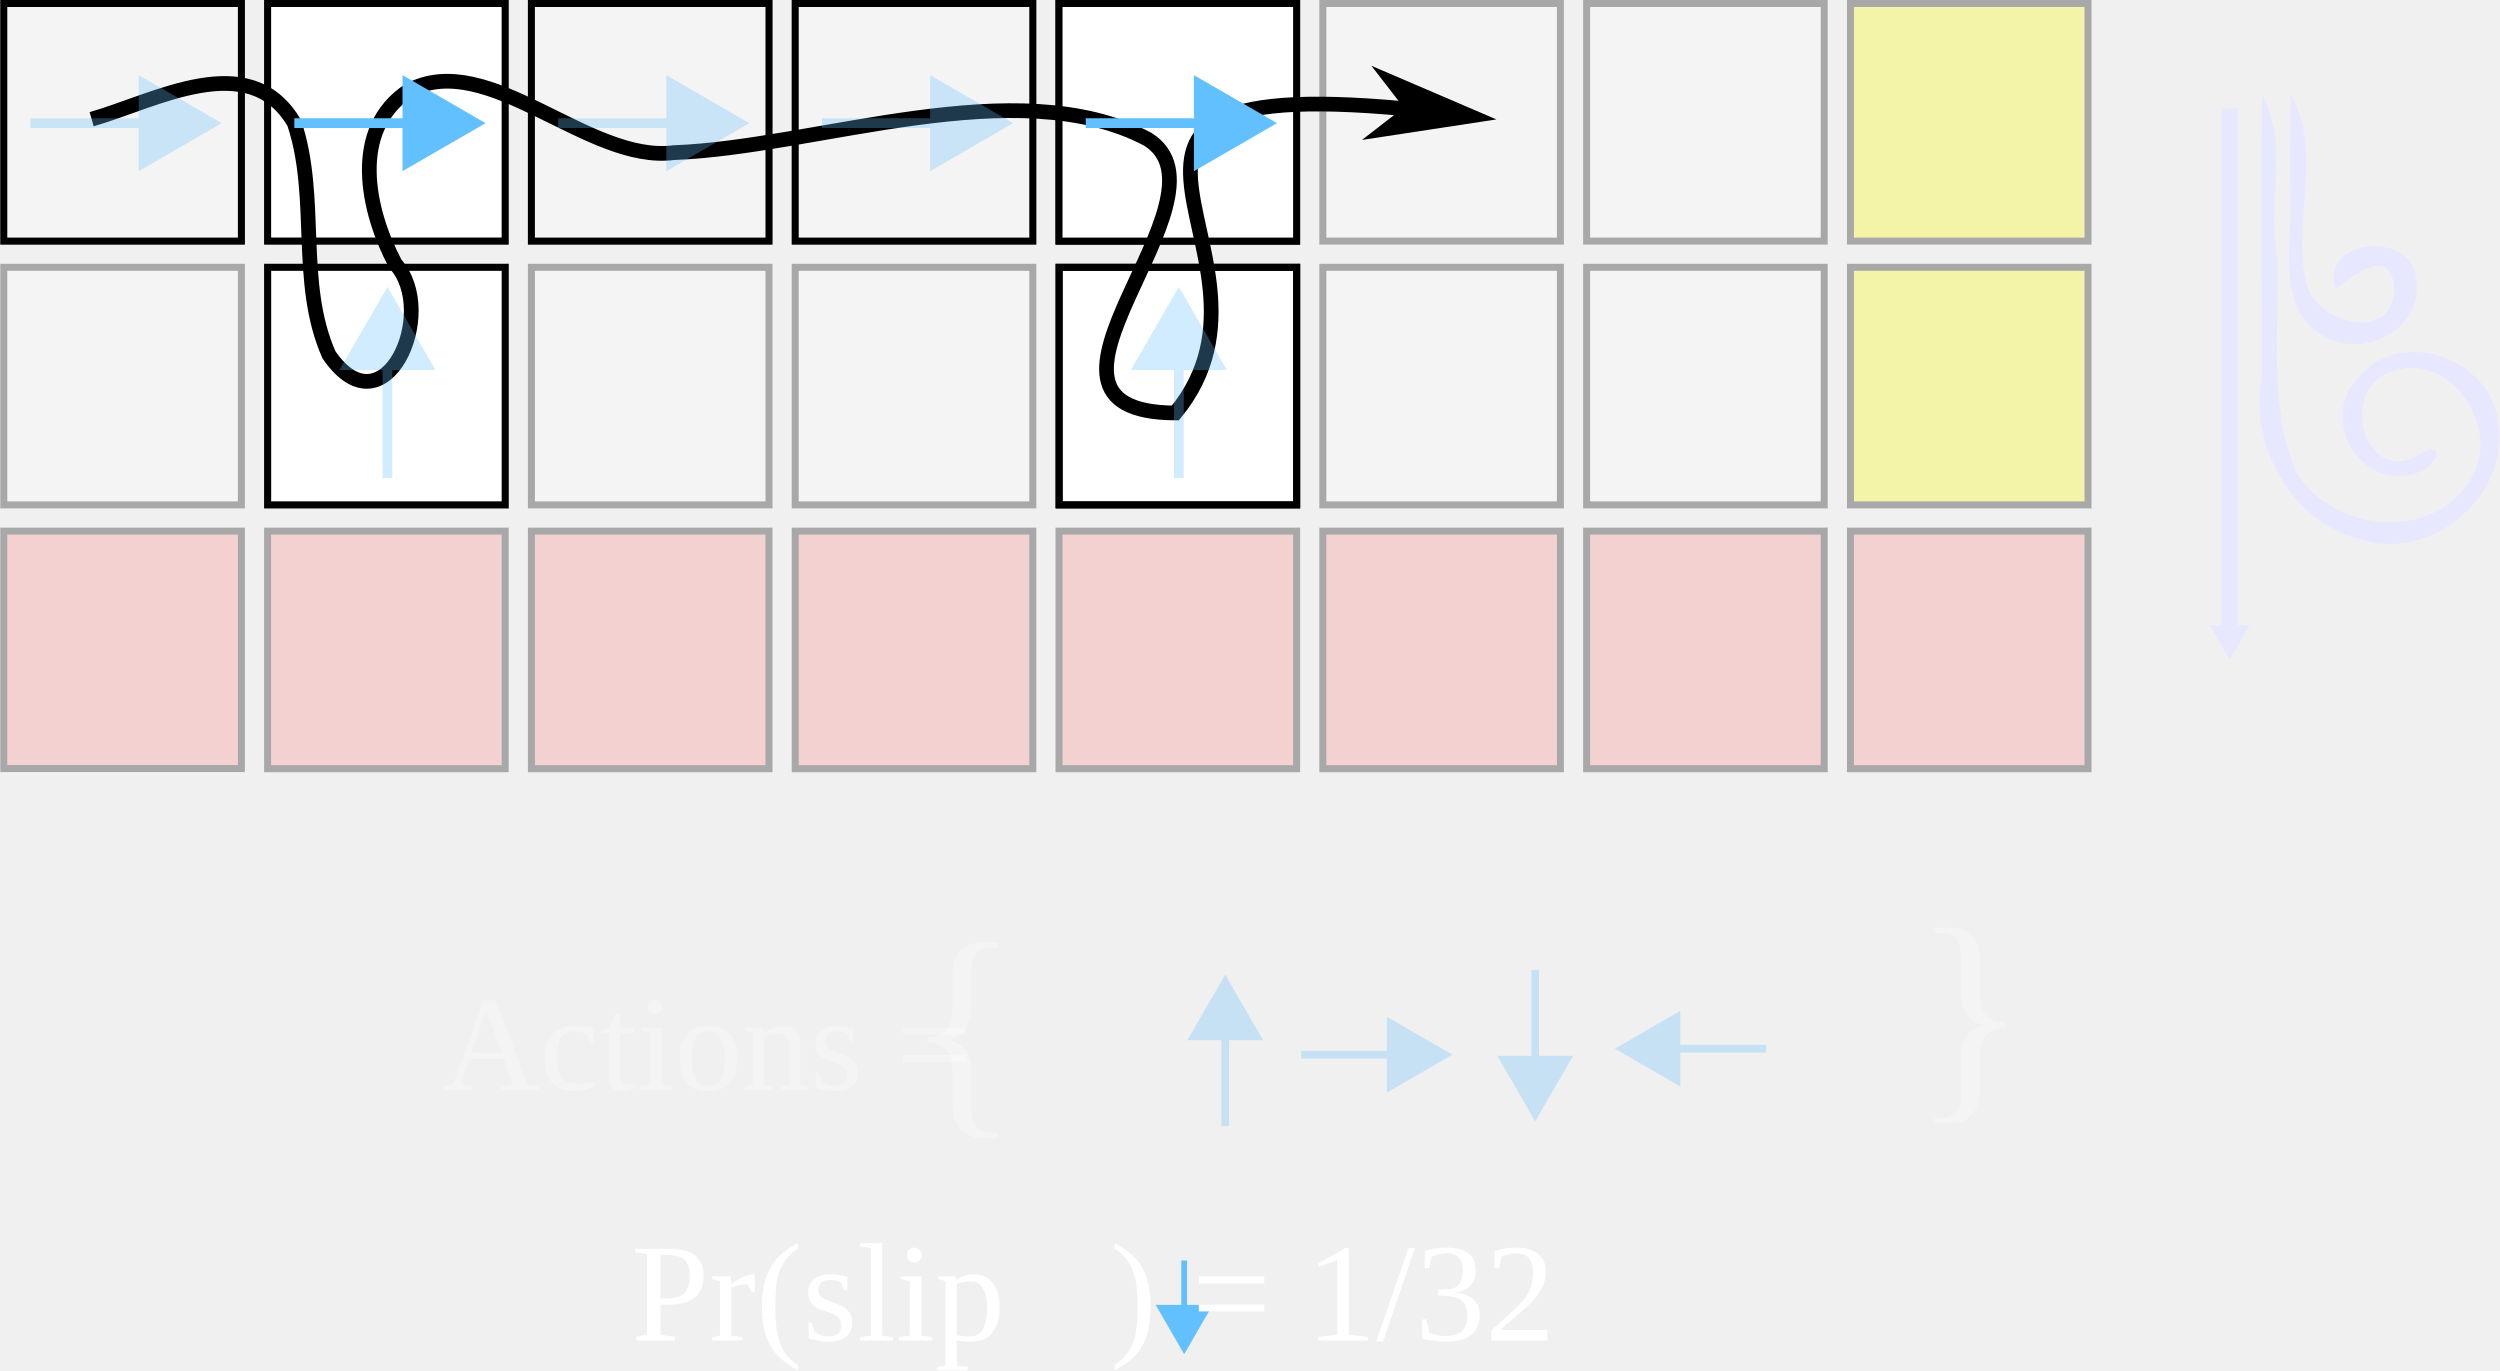
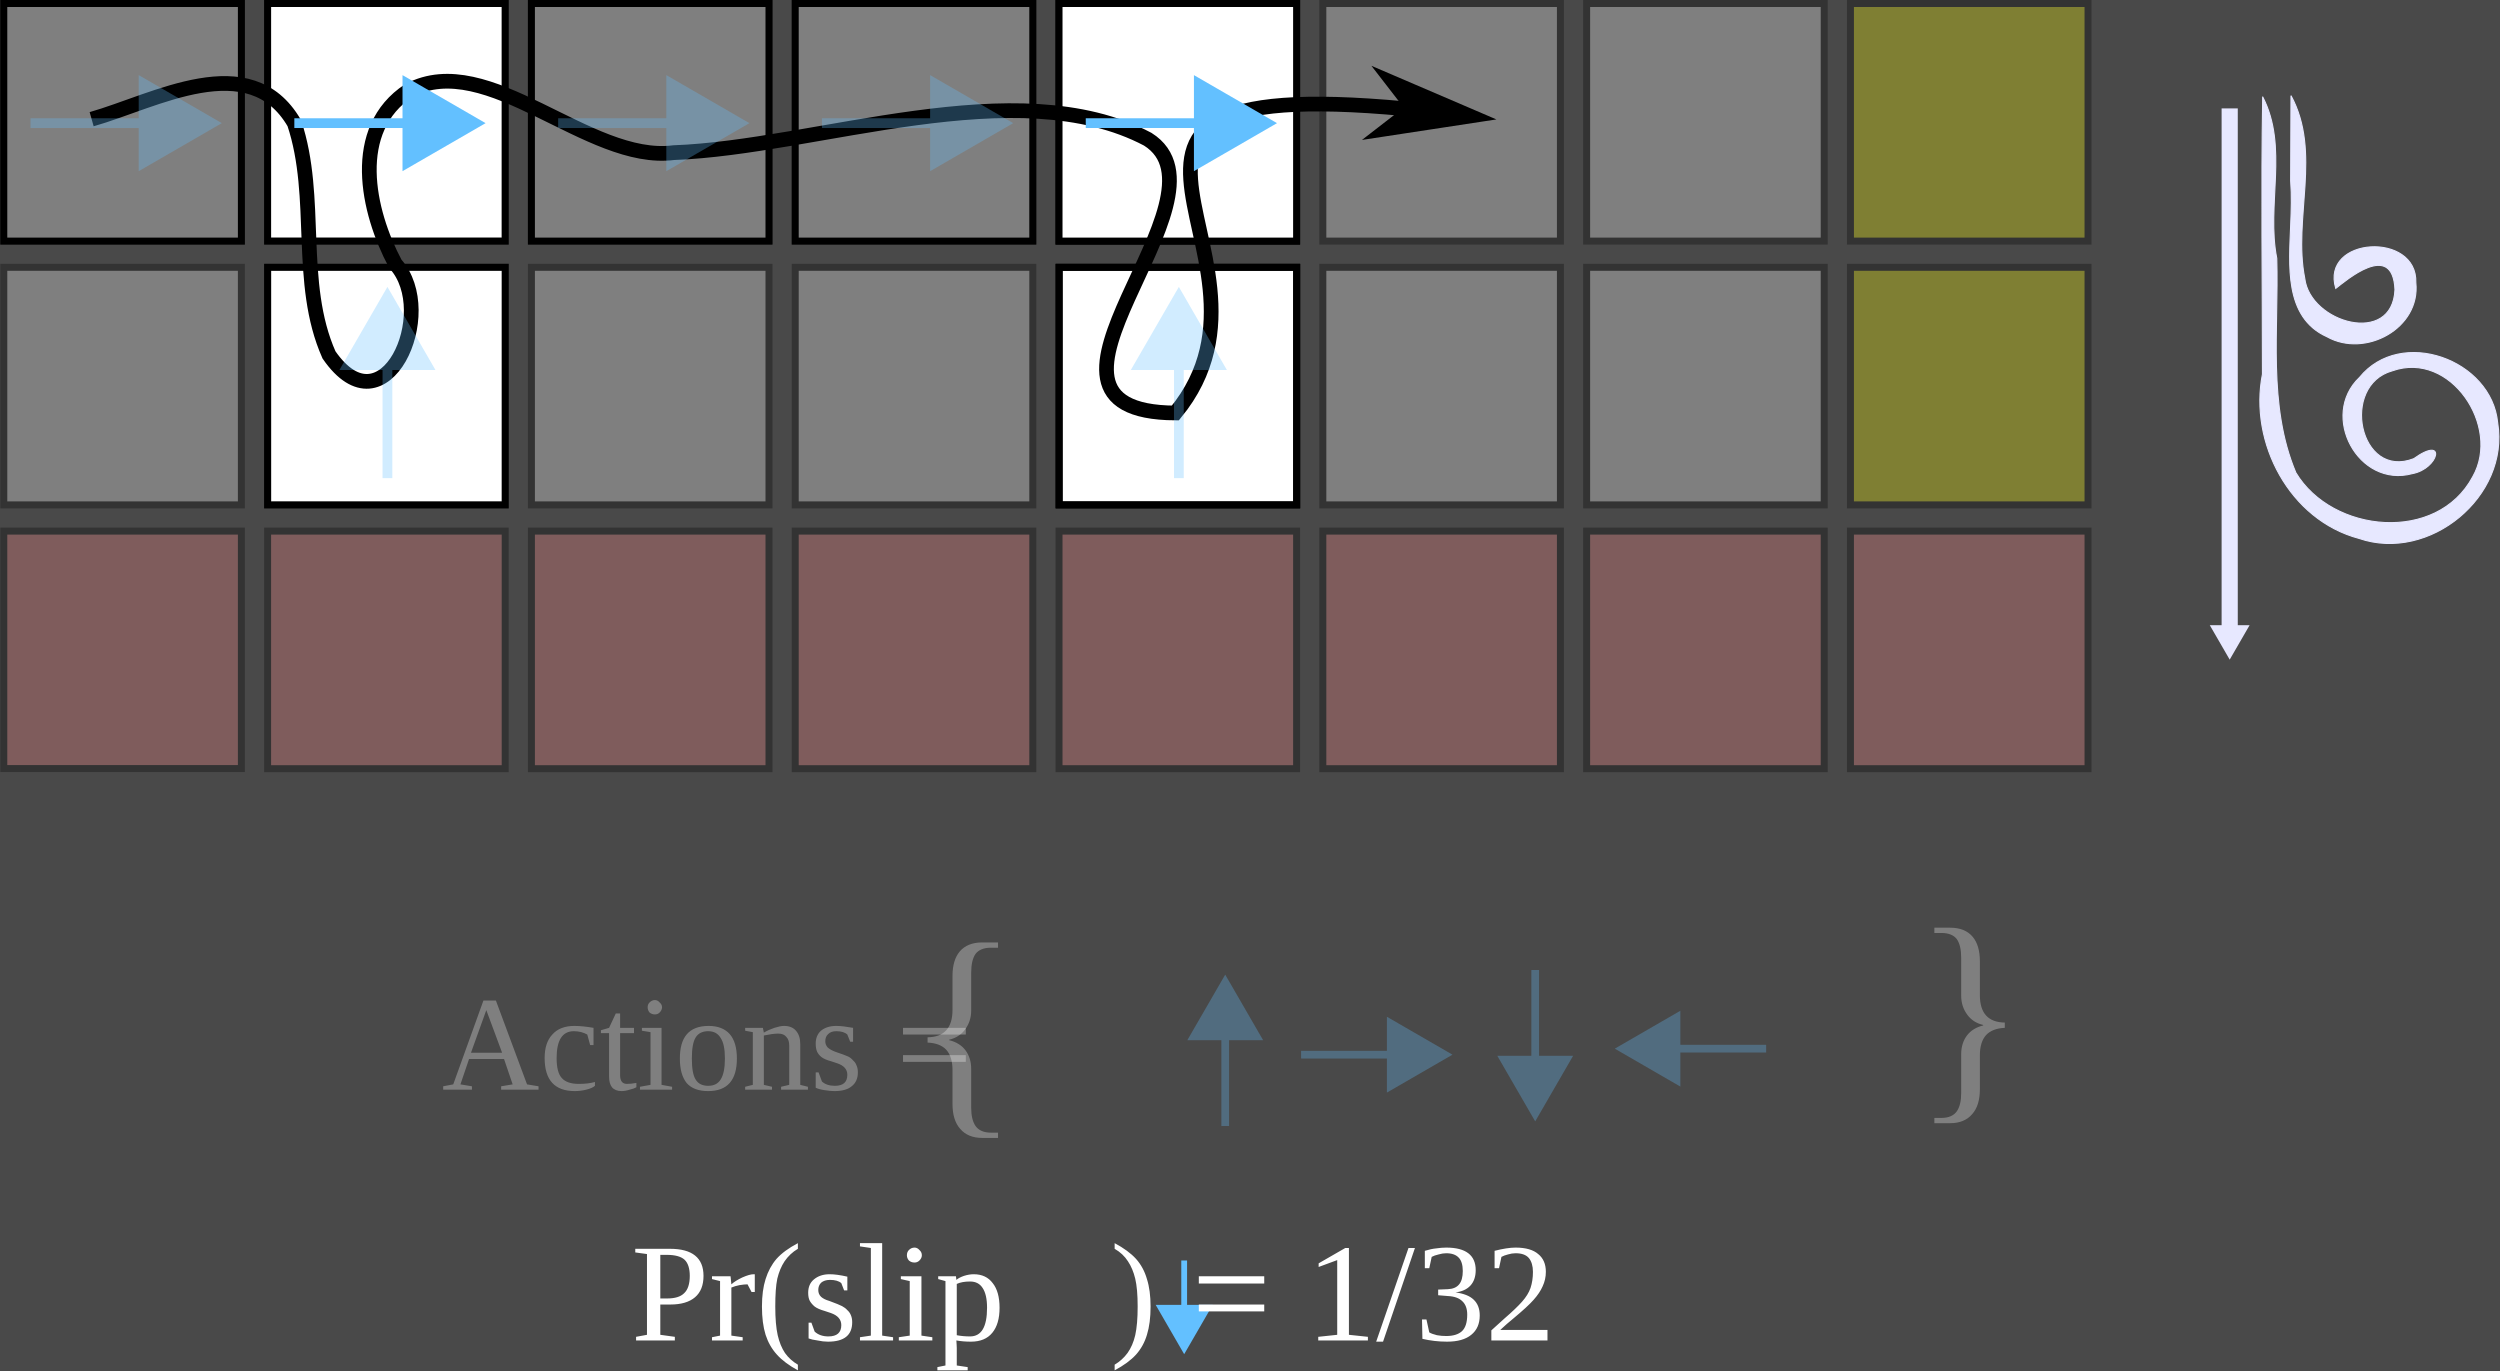
<svg xmlns="http://www.w3.org/2000/svg" width="3.209in" height="1.759in" viewBox="0 0 81.496 44.689" version="1.1" id="svg8">
  <defs id="defs2">
    <marker style="overflow:visible" id="marker33703" refX="0" refY="0" orient="auto">
      <path transform="scale(0.2)" style="fill:#e7e8ff;fill-rule:evenodd;stroke:#e7e8ff;stroke-width:1pt" d="M 5.77,0 -2.88,5 V -5 Z" id="path33582" />
    </marker>
    <marker style="overflow:visible" id="Arrow1Lend" refX="0" refY="0" orient="auto">
      <path transform="matrix(-0.8,0,0,-0.8,-10,0)" style="fill:context-stroke;fill-rule:evenodd;stroke:context-stroke;stroke-width:1pt" d="M 0,0 5,-5 -12.5,0 5,5 Z" id="path33437" />
    </marker>
    <marker orient="auto" refY="0" refX="0" id="TriangleOutL" style="overflow:visible">
      <path id="path27647" d="M 5.77,0 -2.88,5 V -5 Z" style="fill:#63c0ff;fill-opacity:1;fill-rule:evenodd;stroke:#63c0ff;stroke-width:1pt;stroke-opacity:1" transform="scale(0.8)" />
    </marker>
    <marker orient="auto" refY="0" refX="0" id="TriangleOutS" style="overflow:visible">
      <path id="path1342" d="M 5.77,0 -2.88,5 V -5 Z" style="fill:#939393;fill-opacity:1;fill-rule:evenodd;stroke:#939393;stroke-width:1pt;stroke-opacity:1" transform="scale(0.2)" />
    </marker>
    <marker orient="auto" refY="0" refX="0" id="EmptyTriangleOutM" style="overflow:visible">
      <path id="path1357" d="M 5.77,0 -2.88,5 V -5 Z" style="fill:#ffffff;fill-rule:evenodd;stroke:#380000;stroke-width:1pt;stroke-opacity:1" transform="matrix(0.4,0,0,0.4,-1.8,0)" />
    </marker>
    <marker orient="auto-start-reverse" refY="3" refX="5" id="ExperimentalArrow">
      <path id="path1447" d="M 10,3 0,6 V 0 Z" style="fill:context-stroke;stroke:#380000;stroke-opacity:1" />
    </marker>
    <marker id="RazorWire" refX="0" refY="0" orient="auto" style="overflow:visible">
      <path id="path1426" transform="scale(0.8)" style="fill:#380000;fill-opacity:1;fill-rule:evenodd;stroke:#380000;stroke-width:0.1pt;stroke-opacity:1" d="m 0.023,-0.74 v 1.438 L -7.759,3.01 H 10.679 L 3.491,0.697 v -1.438 L 10.741,-2.896 H -7.727 Z" />
    </marker>
    <marker orient="auto" refY="0" refX="0" id="Club" style="overflow:visible">
      <path id="path1423" d="m -1.597,-7.098 c -1.889,0 -3.426,1.537 -3.426,3.426 0,0.657 0.238,1.227 0.559,1.748 -0.039,0.032 -0.08,0.058 -0.117,0.093 -0.622,-0.855 -1.589,-1.445 -2.727,-1.445 -1.889,-1e-7 -3.426,1.537 -3.426,3.426 0,1.889 1.537,3.426 3.426,3.426 0.993,0 1.869,-0.442 2.494,-1.119 -0.125,0.355 -0.21,0.721 -0.21,1.119 0,1.889 1.537,3.426 3.426,3.426 1.889,0 3.426,-1.537 3.426,-3.426 0,-0.793 -0.316,-1.494 -0.769,-2.074 C 2.415,1.766 3.772,2.297 4.766,3.834 4.028,3.096 3.554,1.753 3.554,-0.059 l -0.629,-0.047 0.583,-0.023 c 0,-1.812 0.451,-3.154 1.189,-3.893 -0.959,1.482 -2.257,2.026 -3.566,2.308 0.404,-0.562 0.699,-1.213 0.699,-1.958 0,-1.889 -1.537,-3.426 -3.426,-3.426 z" style="fill:#380000;fill-opacity:1;fill-rule:evenodd;stroke:#380000;stroke-width:0.746pt;stroke-opacity:1" transform="scale(0.6)" />
    </marker>
    <marker orient="auto" refY="0" refX="0" id="EmptyTriangleOutL" style="overflow:visible">
      <path id="path11343" d="M 5.77,0 -2.88,5 V -5 Z" style="fill:#ffffff;fill-rule:evenodd;stroke:#380000;stroke-width:1pt;stroke-opacity:1" transform="matrix(0.8,0,0,0.8,-4.8,0)" />
    </marker>
    <marker orient="auto" refY="0" refX="0" id="marker11531" style="overflow:visible">
      <path id="path11529" d="M 0,0 5,-5 -12.5,0 5,5 Z" style="fill:#000000;fill-opacity:1;fill-rule:evenodd;stroke:#000000;stroke-width:1pt;stroke-opacity:1" transform="matrix(-0.4,0,0,-0.4,-4,0)" />
    </marker>
    <style id="style2363" type="text/css">transform: translate(-2cm, -4cm);transform: translate(-1cm, -4cm);transform: translate(0cm, -4cm);transform: translate(1cm, -4cm);transform: translate(1cm, -3cm);transform: translate(1cm, -2cm);transform: translate(1cm, -1cm);transform: translate(1cm, 0cm);opacity: 0.5;.background { fill: white; }
.line { stroke: firebrick; stroke-width: .1mm; }
.lava { fill: #ff8b8b; }
.dry { fill: #f4a460; }
.water { fill: #afafff; }
.recharge { fill: #ffff00; }
.normal { fill: white; }
rect { stroke: black;       stroke-width: 1; }
.agent { r: 10%;      fill: black;      stroke-width: 2;      stroke: grey;      animation: blinker 4s linear infinite;      animation: move 5s ease forwards; }
.blinker { 50% }
.move { 12.5% }
</style>
    <marker orient="auto" refY="0" refX="0" id="TriangleOutL-5" style="overflow:visible">
      <path id="path27647-4" d="M 5.77,0 -2.88,5 V -5 Z" style="fill:#63c0ff;fill-opacity:1;fill-rule:evenodd;stroke:#63c0ff;stroke-width:1pt;stroke-opacity:1" transform="scale(0.8)" />
    </marker>
    <marker orient="auto" refY="0" refX="0" id="TriangleOutL-3" style="overflow:visible">
      <path id="path27647-0" d="M 5.77,0 -2.88,5 V -5 Z" style="fill:#63c0ff;fill-opacity:1;fill-rule:evenodd;stroke:#63c0ff;stroke-width:1pt;stroke-opacity:1" transform="scale(0.8)" />
    </marker>
    <marker orient="auto" refY="0" refX="0" id="TriangleOutL-8" style="overflow:visible">
      <path id="path27647-43" d="M 5.77,0 -2.88,5 V -5 Z" style="fill:#63c0ff;fill-opacity:1;fill-rule:evenodd;stroke:#63c0ff;stroke-width:1pt;stroke-opacity:1" transform="scale(0.8)" />
    </marker>
    <marker orient="auto" refY="0" refX="0" id="TriangleOutL-8-0" style="overflow:visible">
      <path id="path27647-43-6" d="M 5.77,0 -2.88,5 V -5 Z" style="fill:#000000;fill-opacity:1;fill-rule:evenodd;stroke:#000000;stroke-width:1pt;stroke-opacity:1" transform="scale(0.8)" />
    </marker>
    <marker orient="auto" refY="0" refX="0" id="TriangleOutL-8-6" style="overflow:visible">
      <path id="path27647-43-64" d="M 5.77,0 -2.88,5 V -5 Z" style="fill:#000000;fill-opacity:1;fill-rule:evenodd;stroke:#000000;stroke-width:1pt;stroke-opacity:1" transform="scale(0.8)" />
    </marker>
    <marker orient="auto" refY="0" refX="0" id="TriangleOutL-8-4" style="overflow:visible">
      <path id="path27647-43-8" d="M 5.77,0 -2.88,5 V -5 Z" style="fill:#000000;fill-opacity:1;fill-rule:evenodd;stroke:#000000;stroke-width:1pt;stroke-opacity:1" transform="scale(0.8)" />
    </marker>
    <marker orient="auto" refY="0" refX="0" id="TriangleOutL-8-2" style="overflow:visible">
      <path id="path27647-43-7" d="M 5.77,0 -2.88,5 V -5 Z" style="fill:#63c0ff;fill-opacity:1;fill-rule:evenodd;stroke:#63c0ff;stroke-width:1pt;stroke-opacity:1" transform="scale(0.8)" />
    </marker>
    <marker orient="auto" refY="0" refX="0" id="TriangleOutL-8-1" style="overflow:visible">
      <path id="path27647-43-5" d="M 5.77,0 -2.88,5 V -5 Z" style="fill:#63c0ff;fill-opacity:1;fill-rule:evenodd;stroke:#63c0ff;stroke-width:1pt;stroke-opacity:1" transform="scale(0.8)" />
    </marker>
    <marker orient="auto" refY="0" refX="0" id="TriangleOutL-8-67" style="overflow:visible">
      <path id="path27647-43-3" d="M 5.77,0 -2.88,5 V -5 Z" style="fill:#63c0ff;fill-opacity:1;fill-rule:evenodd;stroke:#63c0ff;stroke-width:1pt;stroke-opacity:1" transform="scale(0.8)" />
    </marker>
    <marker orient="auto" refY="0" refX="0" id="marker11531-7" style="overflow:visible">
      <path id="path11529-3" d="M 0,0 5,-5 -12.5,0 5,5 Z" style="fill:#000000;fill-opacity:1;fill-rule:evenodd;stroke:#000000;stroke-width:1pt;stroke-opacity:1" transform="matrix(-0.4,0,0,-0.4,-4,0)" />
    </marker>
    <marker orient="auto" refY="0" refX="0" style="overflow:visible" id="TriangleOutS191">
      <path id="path33343" d="M 5.77,0 -2.88,5 V -5 Z" style="fill:#e7e8ff;fill-opacity:1;fill-rule:evenodd;stroke:#000000;stroke-width:1pt;stroke-opacity:1" transform="scale(0.2)" />
    </marker>
    <marker orient="auto" refY="0" refX="0" id="TriangleOutL-8-64" style="overflow:visible">
      <path id="path27647-43-30" d="M 5.77,0 -2.88,5 V -5 Z" style="fill:#63c0ff;fill-opacity:1;fill-rule:evenodd;stroke:#63c0ff;stroke-width:1pt;stroke-opacity:1" transform="scale(0.8)" />
    </marker>
    <marker orient="auto" refY="0" refX="0" id="TriangleOutL-8-64-0" style="overflow:visible">
      <path id="path27647-43-30-9" d="M 5.77,0 -2.88,5 V -5 Z" style="fill:#63c0ff;fill-opacity:1;fill-rule:evenodd;stroke:#63c0ff;stroke-width:1pt;stroke-opacity:1" transform="scale(0.8)" />
    </marker>
    <marker orient="auto" refY="0" refX="0" id="TriangleOutL-8-64-5" style="overflow:visible">
      <path id="path27647-43-30-4" d="M 5.77,0 -2.88,5 V -5 Z" style="fill:#63c0ff;fill-opacity:1;fill-rule:evenodd;stroke:#63c0ff;stroke-width:1pt;stroke-opacity:1" transform="scale(0.8)" />
    </marker>
    <marker orient="auto" refY="0" refX="0" id="TriangleOutL-8-64-59" style="overflow:visible">
      <path id="path27647-43-30-46" d="M 5.77,0 -2.88,5 V -5 Z" style="fill:#63c0ff;fill-opacity:1;fill-rule:evenodd;stroke:#63c0ff;stroke-width:1pt;stroke-opacity:1" transform="scale(0.8)" />
    </marker>
    <marker orient="auto" refY="0" refX="0" id="TriangleOutL-8-64-59-2" style="overflow:visible">
      <path id="path27647-43-30-46-2" d="M 5.77,0 -2.88,5 V -5 Z" style="fill:#63c0ff;fill-opacity:1;fill-rule:evenodd;stroke:#63c0ff;stroke-width:1pt;stroke-opacity:1" transform="scale(0.8)" />
    </marker>
    <marker orient="auto" refY="0" refX="0" id="TriangleOutL-8-64-5-5" style="overflow:visible">
      <path id="path27647-43-30-4-4" d="M 5.77,0 -2.88,5 V -5 Z" style="fill:#63c0ff;fill-opacity:1;fill-rule:evenodd;stroke:#63c0ff;stroke-width:1pt;stroke-opacity:1" transform="scale(0.8)" />
    </marker>
  </defs>
+   <g id="layer8">
+     <rect style="fill:#494949;fill-opacity:1;stroke-width:3.038;stroke-linecap:round;stroke-miterlimit:4.1;paint-order:markers stroke fill" id="rect5245" width="294.499" height="108.462" x="-89.287" y="-38.708" />
+   </g>
  <g id="layer1" transform="translate(-116.146,-145.461)">
    <g id="g28239-7" transform="rotate(90,172.7704,130.1566)" />
    <rect style="opacity:0.3;fill:#ffff00;fill-opacity:1;stroke:#000000;stroke-width:0.228" class="dry" height="0.205cm" width="0.205cm" x="145.575" y="-184.223" id="rect2433" transform="rotate(90)" />
    <rect style="opacity:0.3;fill:#ffffff;stroke:#000000;stroke-width:0.228" class="normal" height="0.205cm" width="0.205cm" x="145.575" y="-175.62" id="rect2435" transform="rotate(90)" />
    <rect style="opacity:0.3;fill:#ffffff;fill-opacity:1;stroke:#000000;stroke-width:0.228" class="water" height="0.205cm" width="0.205cm" x="145.575" y="-167.017" id="rect2437" transform="rotate(90)" />
    <rect style="fill:none;stroke:#000000;stroke-width:0.228" class="water" height="0.205cm" width="0.205cm" x="145.575" y="-158.414" id="rect2439" transform="rotate(90)" />
    <rect style="fill:none;stroke:#000000;stroke-width:0.228" class="water" height="0.205cm" width="0.205cm" x="145.575" y="-149.811" id="rect2441" transform="rotate(90)" />
    <rect style="fill:none;stroke:#000000;stroke-width:0.228" class="water" height="0.205cm" width="0.205cm" x="145.575" y="-141.208" id="rect2443" transform="rotate(90)" />
    <rect style="opacity:1;fill:#ffffff;stroke:#000000;stroke-width:0.228" class="normal" height="0.205cm" width="0.205cm" x="145.575" y="-132.605" id="rect2445" transform="rotate(90)" />
    <rect style="fill:#ffffff;fill-opacity:0;stroke:#000000;stroke-width:0.228" class="dry" height="0.205cm" width="0.205cm" x="145.575" y="-124.002" id="rect2447" transform="rotate(90)" />
    <rect style="opacity:0.3;fill:#ffff00;fill-opacity:1;stroke:#000000;stroke-width:0.228" class="dry" height="0.205cm" width="0.205cm" x="154.178" y="-184.223" id="rect2449" transform="rotate(90)" />
    <rect style="opacity:0.3;fill:#ffffff;stroke:#000000;stroke-width:0.228" class="normal" height="0.205cm" width="0.205cm" x="154.178" y="-175.62" id="rect2451" transform="rotate(90)" />
    <rect style="opacity:0.3;fill:#ffffff;stroke:#000000;stroke-width:0.228" class="normal" height="0.205cm" width="0.205cm" x="154.178" y="-167.017" id="rect2453" transform="rotate(90)" />
    <rect style="opacity:1;fill:#ffffff;stroke:#000000;stroke-width:0.228" class="normal" height="0.205cm" width="0.205cm" x="154.178" y="-158.414" id="rect2455" transform="rotate(90)" />
    <rect style="opacity:0.3;fill:#ffffff;stroke:#000000;stroke-width:0.228" class="normal" height="0.205cm" width="0.205cm" x="154.178" y="-149.811" id="rect2457" transform="rotate(90)" />
    <rect style="opacity:0.3;fill:#ffffff;stroke:#000000;stroke-width:0.228" class="normal" height="0.205cm" width="0.205cm" x="154.178" y="-141.208" id="rect2459" transform="rotate(90)" />
    <rect style="opacity:1;fill:#ffffff;stroke:#000000;stroke-width:0.228" class="normal" height="0.205cm" width="0.205cm" x="154.178" y="-132.605" id="rect2461" transform="rotate(90)" />
    <rect style="opacity:0.3;fill:#ffffff;fill-opacity:1;stroke:#000000;stroke-width:0.228" class="dry" height="0.205cm" width="0.205cm" x="154.178" y="-124.002" id="rect2463" transform="rotate(90)" />
    <rect style="opacity:0.3;fill:#ff8b8b;fill-opacity:1;stroke:#000000;stroke-width:0.228" class="normal" height="0.205cm" width="0.205cm" x="162.781" y="-184.223" id="rect2465" transform="rotate(90)" />
    <rect style="opacity:0.3;fill:#ff8b8b;fill-opacity:1;stroke:#000000;stroke-width:0.228" class="normal" height="0.205cm" width="0.205cm" x="162.781" y="-175.62" id="rect2467" transform="rotate(90)" />
    <rect style="opacity:0.3;fill:#ff8b8b;fill-opacity:1;stroke:#000000;stroke-width:0.228" class="lava" height="0.205cm" width="0.205cm" x="162.781" y="-167.017" id="rect2469" transform="rotate(90)" />
    <rect style="opacity:0.3;fill:#ff8b8b;stroke:#000000;stroke-width:0.228" class="lava" height="0.205cm" width="0.205cm" x="162.781" y="-158.414" id="rect2471" transform="rotate(90)" />
    <rect style="opacity:0.3;fill:#ff8b8b;fill-opacity:1;stroke:#000000;stroke-width:0.228" class="normal" height="0.205cm" width="0.205cm" x="162.781" y="-149.811" id="rect2473" transform="rotate(90)" />
    <rect style="opacity:0.3;fill:#ff8b8b;fill-opacity:1;stroke:#000000;stroke-width:0.228" class="normal" height="0.205cm" width="0.205cm" x="162.781" y="-141.208" id="rect2475" transform="rotate(90)" />
    <rect style="opacity:0.3;fill:#ff8b8b;stroke:#000000;stroke-width:0.228" class="lava" height="0.205cm" width="0.205cm" x="162.781" y="-132.605" id="rect2477" transform="rotate(90)" />
    <rect style="opacity:0.3;fill:#ff8b8b;stroke:#000000;stroke-width:0.228" class="lava" height="0.205cm" width="7.743" x="162.781" y="-124.002" id="rect2479" transform="rotate(90)" />
    <rect style="opacity:0.3;fill:#ffffff;fill-opacity:1;stroke:#000000;stroke-width:0.228" class="dry" height="0.205cm" width="0.205cm" x="145.575" y="-141.208" id="rect2431-5" transform="rotate(90)" />
    <rect transform="rotate(90)" id="rect2431-5-4" y="-124.002" x="145.575" width="0.205cm" height="0.205cm" class="dry" style="opacity:0.3;fill:#ffffff;fill-opacity:1;stroke:#000000;stroke-width:0.228" />
    <rect style="opacity:0.3;fill:#ffffff;fill-opacity:0;stroke:#000000;stroke-width:0.228" class="dry" height="0.205cm" width="0.205cm" x="145.575" y="-132.605" id="rect2431-5-6" transform="rotate(90)" />
    <rect style="opacity:0.3;fill:#ffffff;fill-opacity:0;stroke:#000000;stroke-width:0.228" class="dry" height="0.205cm" width="0.205cm" x="124.863" y="154.178" id="rect2431-5-49" />
    <rect style="fill:#ffffff;fill-opacity:0;stroke:#000000;stroke-width:0.228" class="dry" height="0.205cm" width="0.205cm" x="150.671" y="154.178" id="rect2431-5-49-2" />
    <rect style="opacity:0.3;fill:#ffffff;fill-opacity:1;stroke:#000000;stroke-width:0.228" class="dry" height="0.205cm" width="0.205cm" x="145.575" y="-149.811" id="rect2431-5-49-7" transform="rotate(90)" />
    <rect style="opacity:1;fill:#ffffff;fill-opacity:1;stroke:#000000;stroke-width:0.228" class="dry" height="0.205cm" width="0.205cm" x="145.575" y="-158.414" id="rect2431-5-49-5" transform="rotate(90)" />
    <text xml:space="preserve" style="font-size:10.583px;line-height:1.25;font-family:'Times New Roman';-inkscape-font-specification:'Times New Roman, ';text-align:center;word-spacing:0px;text-anchor:middle;stroke-width:0.265" x="138.413" y="181.736" id="text51106">
      <tspan id="tspan51104" style="stroke-width:0.265" x="138.413" y="181.736" />
    </text>
  </g>
  <g id="layer3" transform="translate(0.01888149,0.01889618)">
    <path style="opacity:1;fill:none;stroke:#000000;stroke-width:0.48;stroke-linecap:butt;stroke-linejoin:miter;stroke-miterlimit:4;stroke-dasharray:none;stroke-dashoffset:0;stroke-opacity:1;marker-end:url(#marker11531-7)" d="m 2.954,3.868 c 2.055,-0.582 5.155,-2.371 6.609,0.129 0.814,2.437 0.084,5.197 1.131,7.557 1.798,2.609 3.596,-1.371 2.164,-2.968 -0.92,-1.724 -1.491,-4.386 0.441,-5.653 2.586,-1.372 5.848,2.386 8.638,2.026 4.658,-0.169 11.19,-2.693 15.457,-0.438 3.037,1.908 -5.04,8.898 0.901,8.928 C 42.701,8.102 32.046,1.742 47.827,3.756" id="path11512" />
  </g>
  <g id="layer4" style="display:inline" transform="translate(0.01888149,0.01889618)">
    <path style="fill:#e7e8ff;fill-opacity:1;stroke:#e7e8ff;stroke-width:0.527;stroke-linecap:butt;stroke-linejoin:round;stroke-miterlimit:4;stroke-dasharray:none;stroke-opacity:1;marker-end:url(#marker33703)" d="M 72.678,3.517 V 20.744" id="path11538" />
    <path id="path1168" d="m 73.757,3.147 c 0.839,1.633 0.113,3.52 0.456,5.259 0.069,2.328 -0.304,4.789 0.623,6.992 1.188,1.979 4.611,2.307 5.77,0.127 0.929,-1.635 -0.73,-4.126 -2.627,-3.451 -1.702,0.471 -1.08,3.558 0.701,2.866 1.093,-0.781 0.813,0.328 -0.045,0.486 -1.763,0.479 -3.032,-1.893 -1.722,-3.137 1.348,-1.657 4.308,-0.582 4.504,1.481 0.395,2.404 -2.232,4.557 -4.519,3.77 -2.261,-0.6 -3.594,-3.121 -3.152,-5.356 4.2e-4,-3.012 -0.044,-6.025 0.008,-9.037 z m 0.909,2.741 c 0.004,-0.929 0.007,-1.858 0.011,-2.787 1.005,1.856 0.061,4.007 0.448,5.955 0.17,1.457 2.864,2.226 2.943,0.372 -0.069,-1.633 -1.622,-0.279 -1.932,-0.042 C 75.635,7.701 78.804,7.523 78.748,9.2 78.904,10.689 77.095,11.662 75.85,10.962 74.435,10.328 74.621,8.588 74.667,7.31 74.687,6.837 74.703,6.362 74.667,5.889 Z" style="fill:#e7e8ff;fill-opacity:1;stroke:#e7e8ff;stroke-width:0.036;stroke-opacity:1" />
    <g id="g58126" transform="matrix(0.8426987,0,0,0.8426987,-82.04476,-111.6844)">
      <path id="path27503-2-3-0-8" d="m 143.144,181.288 v 2.354" style="fill:none;stroke:#63c0ff;stroke-width:0.224;stroke-linecap:butt;stroke-linejoin:miter;stroke-miterlimit:4;stroke-dasharray:none;stroke-opacity:1;marker-end:url(#TriangleOutL-8-64-5-5)" />
      <text xml:space="preserve" style="font-size:5.425px;line-height:1.25;font-family:'Times New Roman';-inkscape-font-specification:'Times New Roman, ';text-align:center;word-spacing:0px;text-anchor:middle;stroke-width:0.136" x="144.374" y="184.38" id="text40812-7">
        <tspan id="tspan40810-7" style="fill:#ffffff;fill-opacity:1;stroke-width:0.136" x="145.052" y="184.38">Pr(slip   ) = 1/32 </tspan>
      </text>
    </g>
  </g>
  <g id="layer2" style="display:inline" transform="translate(0.01888149,0.01889618)">
    <path id="path27503" d="m 18.167,3.997 h 4.43" style="opacity:0.3;fill:none;stroke:#63c0ff;stroke-width:0.318;stroke-linecap:butt;stroke-linejoin:miter;stroke-miterlimit:4;stroke-dasharray:none;stroke-opacity:1;marker-end:url(#TriangleOutL)" />
    <path style="opacity:0.3;fill:none;stroke:#63c0ff;stroke-width:0.318;stroke-linecap:butt;stroke-linejoin:miter;stroke-miterlimit:4;stroke-dasharray:none;stroke-opacity:1;marker-end:url(#TriangleOutL-5)" d="M 0.961,3.997 H 5.391" id="path27503-4" />
    <path id="path27503-8" d="M 9.564,3.997 H 13.994" style="fill:none;stroke:#63c0ff;stroke-width:0.318;stroke-linecap:butt;stroke-linejoin:miter;stroke-miterlimit:4;stroke-dasharray:none;stroke-opacity:1;marker-end:url(#TriangleOutL-3)" />
    <path id="path27503-2" d="M 12.6,15.574 V 11.144" style="opacity:0.3;fill:none;stroke:#63c0ff;stroke-width:0.318;stroke-linecap:butt;stroke-linejoin:miter;stroke-miterlimit:4;stroke-dasharray:none;stroke-opacity:1;marker-end:url(#TriangleOutL-8)" />
    <path id="path27503-2-6" d="M 38.409,15.574 V 11.144" style="opacity:0.3;fill:none;stroke:#63c0ff;stroke-width:0.318;stroke-linecap:butt;stroke-linejoin:miter;stroke-miterlimit:4;stroke-dasharray:none;stroke-opacity:1;marker-end:url(#TriangleOutL-8-2)" />
    <path id="path27503-2-7" d="m 26.77,3.997 h 4.43" style="opacity:0.3;fill:none;stroke:#63c0ff;stroke-width:0.318;stroke-linecap:butt;stroke-linejoin:miter;stroke-miterlimit:4;stroke-dasharray:none;stroke-opacity:1;marker-end:url(#TriangleOutL-8-1)" />
    <path id="path27503-2-63" d="m 35.373,3.997 h 4.43" style="fill:none;stroke:#63c0ff;stroke-width:0.318;stroke-linecap:butt;stroke-linejoin:miter;stroke-miterlimit:4;stroke-dasharray:none;stroke-opacity:1;marker-end:url(#TriangleOutL-8-67)" />
    <path id="path27503-2-3" d="M 39.921,36.702 V 33.191" style="opacity:0.3;fill:none;stroke:#63c0ff;stroke-width:0.251;stroke-linecap:butt;stroke-linejoin:miter;stroke-miterlimit:4;stroke-dasharray:none;stroke-opacity:1;marker-end:url(#TriangleOutL-8-64)" />
    <path id="path27503-2-3-9" d="m 42.396,34.375 h 3.51" style="opacity:0.3;fill:none;stroke:#63c0ff;stroke-width:0.251;stroke-linecap:butt;stroke-linejoin:miter;stroke-miterlimit:4;stroke-dasharray:none;stroke-opacity:1;marker-end:url(#TriangleOutL-8-64-59)" />
    <path id="path27503-2-3-9-4" d="M 57.561,34.179 H 54.051" style="opacity:0.3;fill:none;stroke:#63c0ff;stroke-width:0.251;stroke-linecap:butt;stroke-linejoin:miter;stroke-miterlimit:4;stroke-dasharray:none;stroke-opacity:1;marker-end:url(#TriangleOutL-8-64-59-2)" />
    <path id="path27503-2-3-0" d="m 50.03,31.614 v 3.51" style="opacity:0.3;fill:none;stroke:#63c0ff;stroke-width:0.251;stroke-linecap:butt;stroke-linejoin:miter;stroke-miterlimit:4;stroke-dasharray:none;stroke-opacity:1;marker-end:url(#TriangleOutL-8-64-5)" />
    <text xml:space="preserve" style="font-size:4.411px;line-height:1.25;font-family:'Times New Roman';-inkscape-font-specification:'Times New Roman, ';text-align:center;word-spacing:0px;text-anchor:middle;opacity:0.3;stroke-width:0.11" x="25.783" y="35.517" id="text40812">
      <tspan id="tspan40810" style="fill:#ffffff;fill-opacity:1;stroke-width:0.11" x="25.783" y="35.517">Actions =</tspan>
    </text>
    <text xml:space="preserve" style="font-size:7.71px;line-height:1.25;font-family:'Times New Roman';-inkscape-font-specification:'Times New Roman, ';text-align:center;word-spacing:0px;text-anchor:middle;opacity:0.3;fill:#ffffff;fill-opacity:1;stroke:none;stroke-width:0.193;stroke-opacity:1" x="36.181" y="36.057" id="text47560">
      <tspan id="tspan47558" style="fill:#ffffff;fill-opacity:1;stroke:none;stroke-width:0.193;stroke-opacity:1" x="36.181" y="36.057">{</tspan>
    </text>
    <text xml:space="preserve" style="font-size:7.71px;line-height:1.25;font-family:'Times New Roman';-inkscape-font-specification:'Times New Roman, ';text-align:center;word-spacing:0px;text-anchor:middle;opacity:0.3;fill:#ffffff;fill-opacity:1;stroke:none;stroke-width:0.193;stroke-opacity:1" x="-59.379" y="35.576" id="text47560-7" transform="scale(-1,1)">
      <tspan id="tspan47558-7" style="fill:#ffffff;fill-opacity:1;stroke:none;stroke-width:0.193;stroke-opacity:1" x="-59.379" y="35.576">{</tspan>
    </text>
  </g>
</svg>
